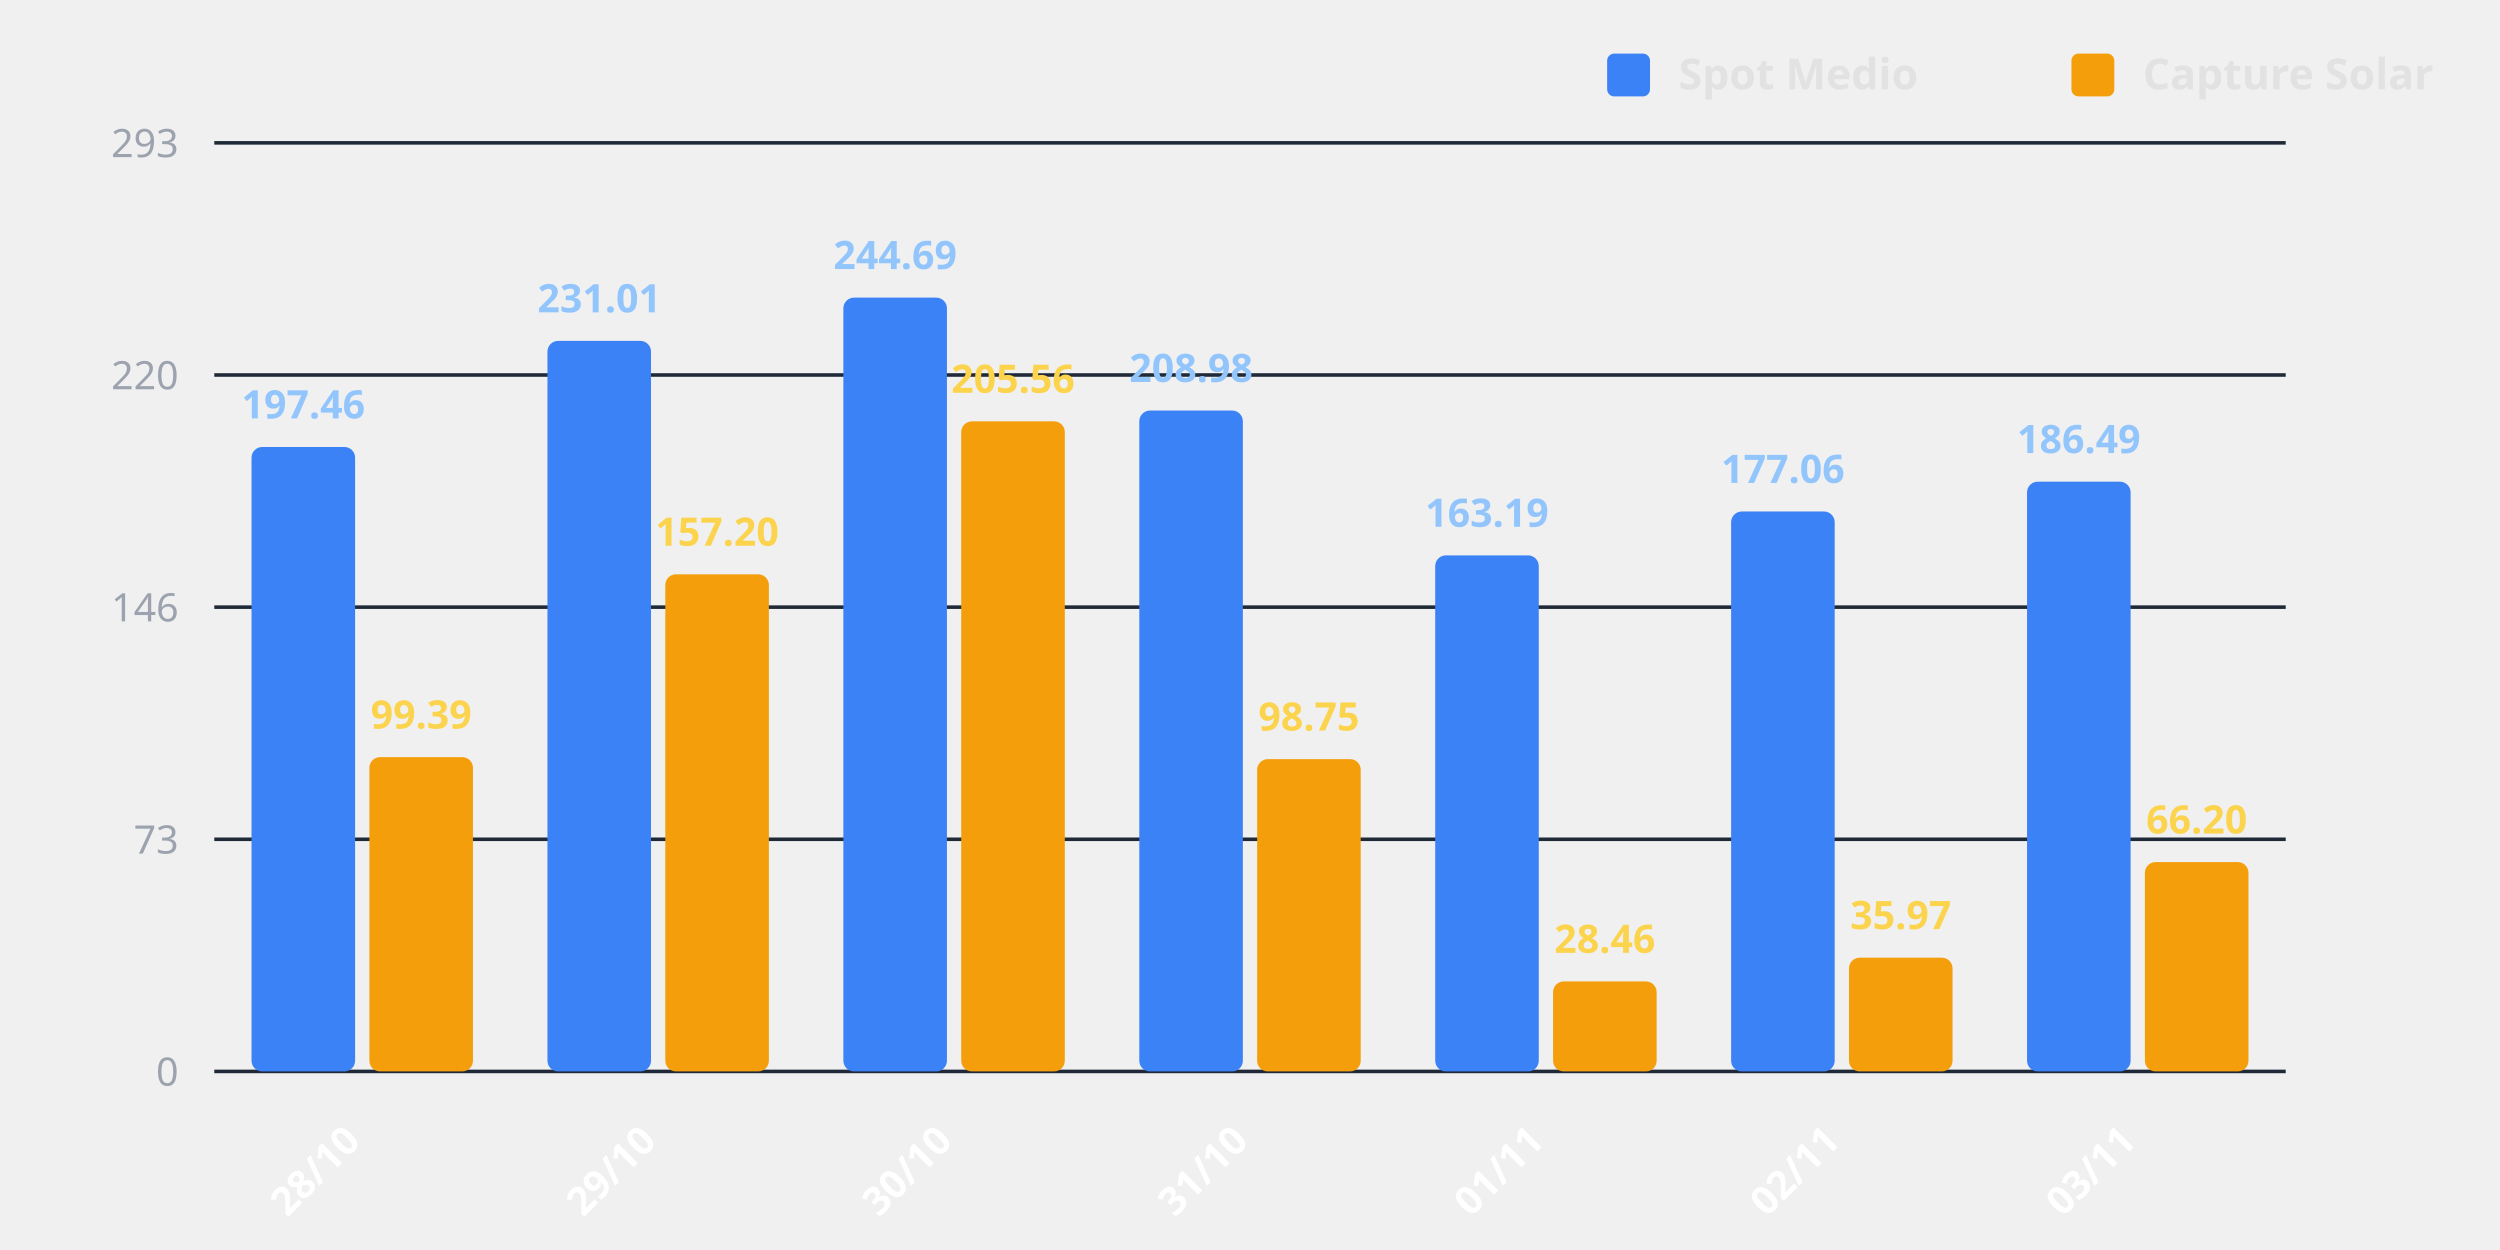
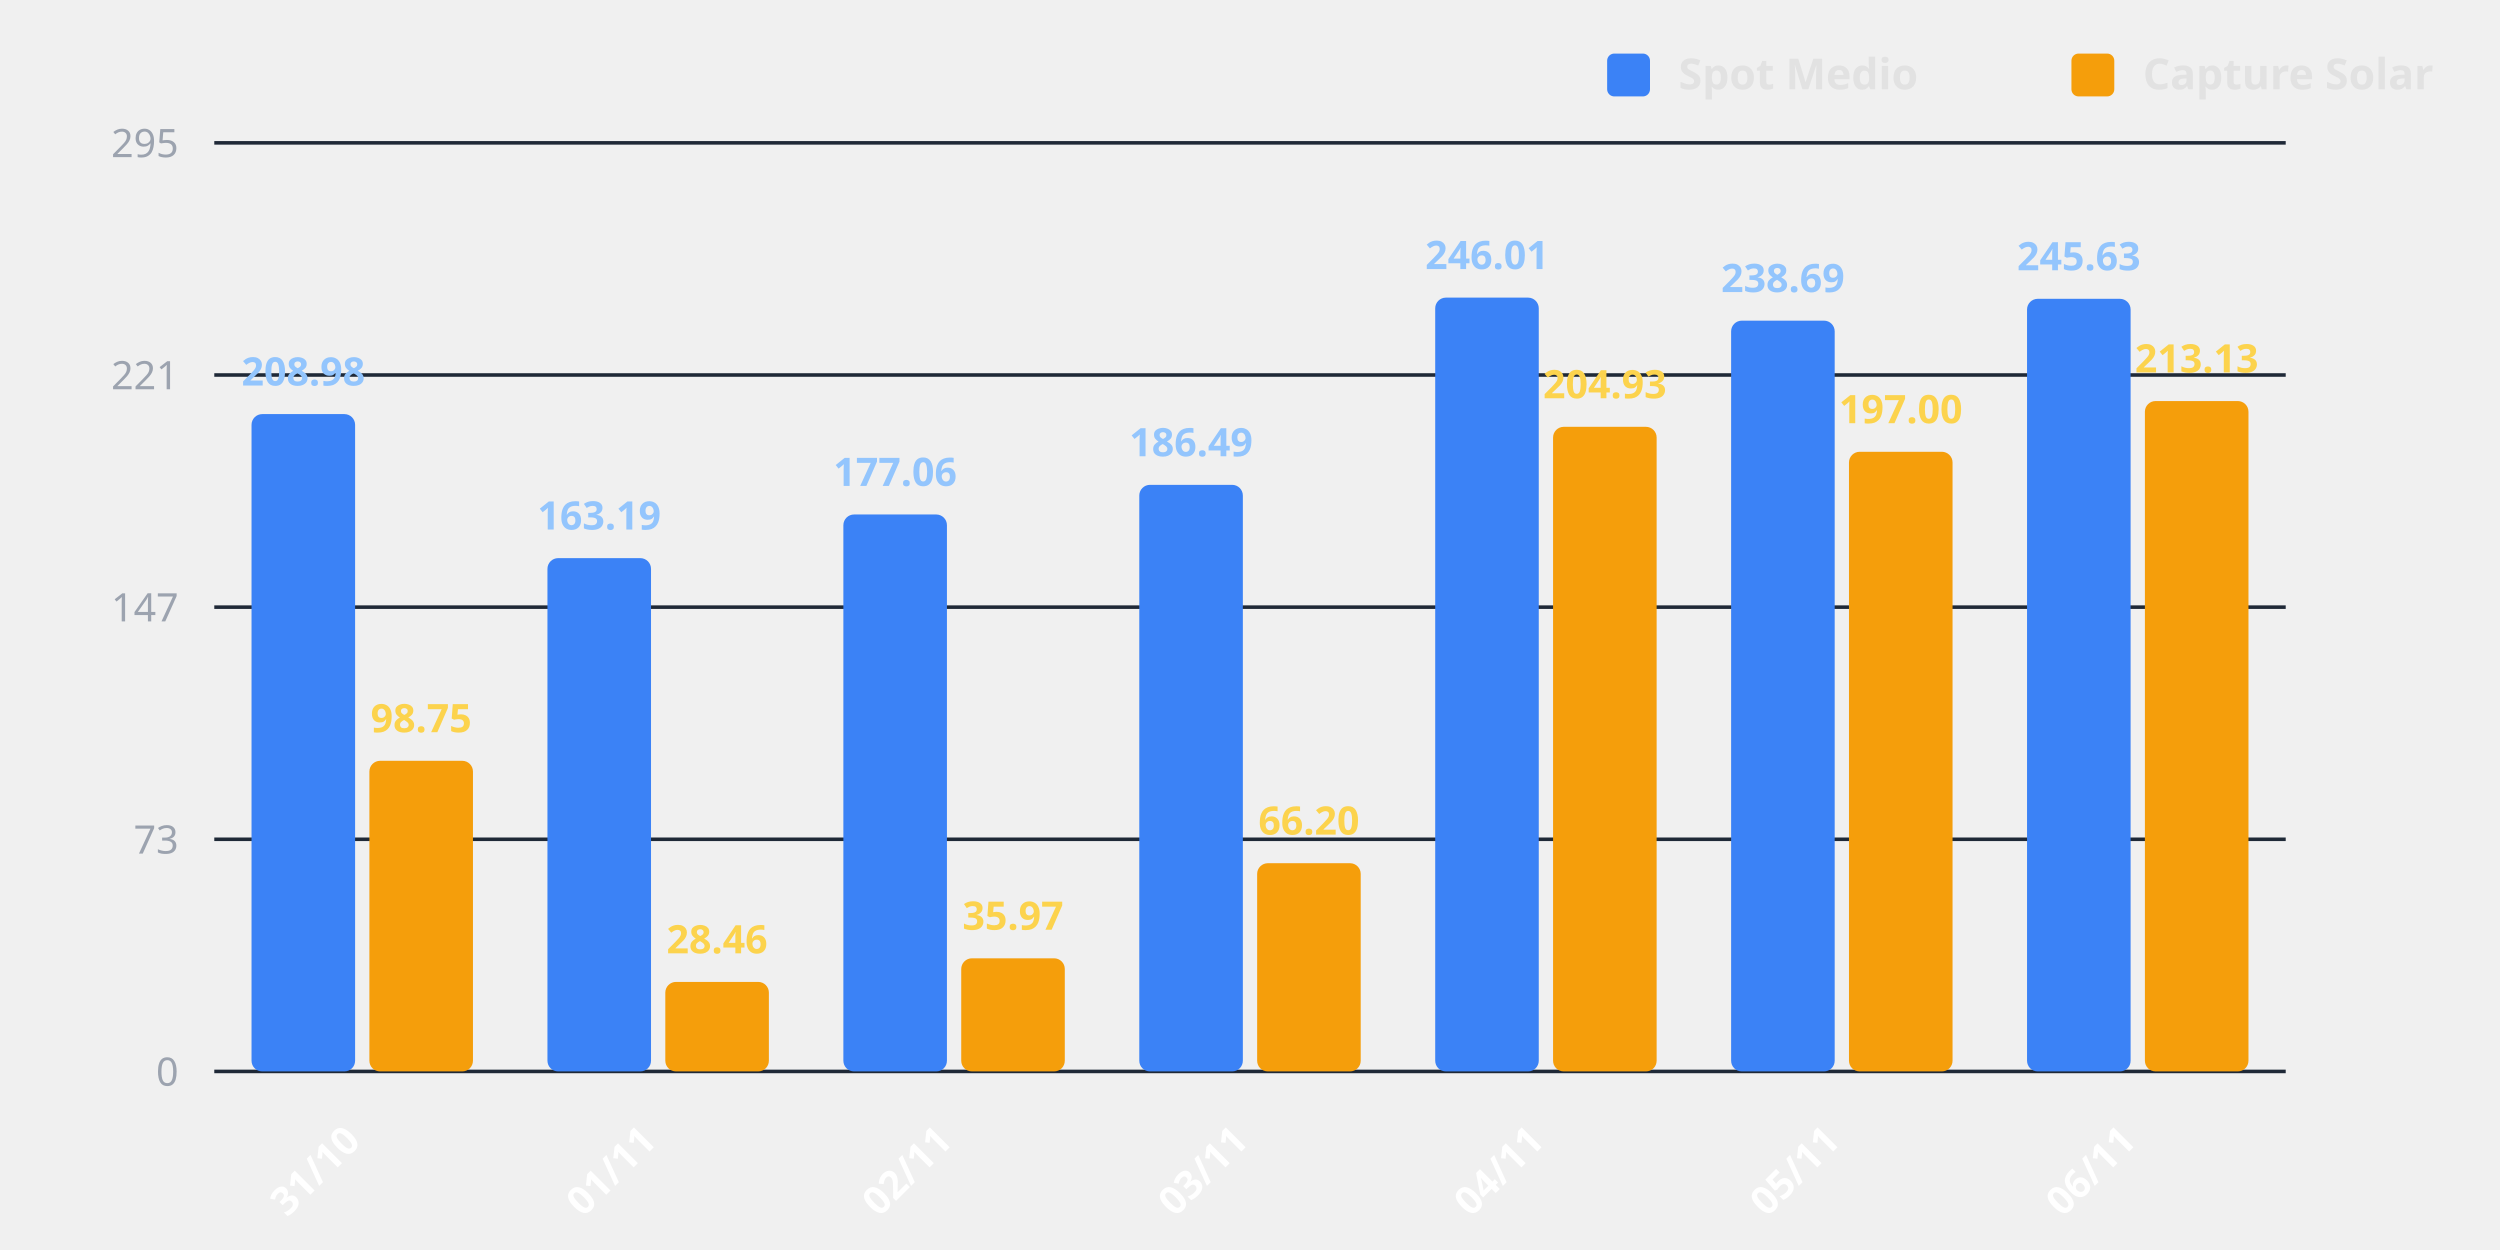
<svg xmlns="http://www.w3.org/2000/svg" viewBox="0 0 700 350" style="font-family: sans-serif; background-color: #0b0f19;">
  <rect x="450" y="15" width="12" height="12" fill="#3b82f6" rx="2" />
  <text x="470" y="25" font-size="12" fill="#e2e2e2" font-weight="bold">Spot Medio</text>
  <rect x="580" y="15" width="12" height="12" fill="#f59e0b" rx="2" />
  <text x="600" y="25" font-size="12" fill="#e2e2e2" font-weight="bold">Capture Solar</text>
  <line x1="60" y1="300.0" x2="640" y2="300.0" stroke="#1f2937" stroke-width="1" />
  <text x="50" y="304.0" text-anchor="end" font-size="11" fill="#9ca3af">0</text>
  <line x1="60" y1="235.0" x2="640" y2="235.0" stroke="#1f2937" stroke-width="1" />
  <text x="50" y="239.0" text-anchor="end" font-size="11" fill="#9ca3af">73</text>
  <line x1="60" y1="170.0" x2="640" y2="170.0" stroke="#1f2937" stroke-width="1" />
-   <text x="50" y="174.0" text-anchor="end" font-size="11" fill="#9ca3af">146</text>
+   <text x="50" y="174.0" text-anchor="end" font-size="11" fill="#9ca3af">147</text>
  <line x1="60" y1="105.0" x2="640" y2="105.0" stroke="#1f2937" stroke-width="1" />
-   <text x="50" y="109.0" text-anchor="end" font-size="11" fill="#9ca3af">220</text>
+   <text x="50" y="109.0" text-anchor="end" font-size="11" fill="#9ca3af">221</text>
  <line x1="60" y1="40.0" x2="640" y2="40.0" stroke="#1f2937" stroke-width="1" />
-   <text x="50" y="44.0" text-anchor="end" font-size="11" fill="#9ca3af">293</text>
-   <text x="101.429" y="320" text-anchor="end" transform="rotate(-45, 101.4286, 320)" font-size="11" font-weight="bold" fill="#ffffff">28/10</text>
-   <rect x="70.429" y="125.154" width="29.0" height="174.846" fill="#3b82f6" rx="3" />
-   <text x="84.929" y="117.154" text-anchor="middle" font-size="11" font-weight="bold" fill="#93c5fd">197.46</text>
-   <rect x="103.429" y="211.994" width="29.0" height="88.006" fill="#f59e0b" rx="3" />
-   <text x="117.929" y="203.994" text-anchor="middle" font-size="11" font-weight="bold" fill="#fcd34d">99.39</text>
-   <text x="184.286" y="320" text-anchor="end" transform="rotate(-45, 184.2857, 320)" font-size="11" font-weight="bold" fill="#ffffff">29/10</text>
-   <rect x="153.286" y="95.448" width="29.0" height="204.552" fill="#3b82f6" rx="3" />
-   <text x="167.786" y="87.448" text-anchor="middle" font-size="11" font-weight="bold" fill="#93c5fd">231.01</text>
-   <rect x="186.286" y="160.805" width="29.0" height="139.195" fill="#f59e0b" rx="3" />
-   <text x="200.786" y="152.805" text-anchor="middle" font-size="11" font-weight="bold" fill="#fcd34d">157.20</text>
-   <text x="267.143" y="320" text-anchor="end" transform="rotate(-45, 267.1429, 320)" font-size="11" font-weight="bold" fill="#ffffff">30/10</text>
-   <rect x="236.143" y="83.333" width="29.0" height="216.667" fill="#3b82f6" rx="3" />
-   <text x="250.643" y="75.333" text-anchor="middle" font-size="11" font-weight="bold" fill="#93c5fd">244.69</text>
-   <rect x="269.143" y="117.981" width="29.0" height="182.019" fill="#f59e0b" rx="3" />
-   <text x="283.643" y="109.981" text-anchor="middle" font-size="11" font-weight="bold" fill="#fcd34d">205.56</text>
-   <text x="350.0" y="320" text-anchor="end" transform="rotate(-45, 350.0, 320)" font-size="11" font-weight="bold" fill="#ffffff">31/10</text>
-   <rect x="319.0" y="114.957" width="29.0" height="185.043" fill="#3b82f6" rx="3" />
-   <text x="333.5" y="106.957" text-anchor="middle" font-size="11" font-weight="bold" fill="#93c5fd">208.98</text>
-   <rect x="352.0" y="212.556" width="29.0" height="87.444" fill="#f59e0b" rx="3" />
-   <text x="366.5" y="204.556" text-anchor="middle" font-size="11" font-weight="bold" fill="#fcd34d">98.75</text>
-   <text x="432.857" y="320" text-anchor="end" transform="rotate(-45, 432.8571, 320)" font-size="11" font-weight="bold" fill="#ffffff">01/11</text>
-   <rect x="401.857" y="155.503" width="29.0" height="144.497" fill="#3b82f6" rx="3" />
-   <text x="416.357" y="147.503" text-anchor="middle" font-size="11" font-weight="bold" fill="#93c5fd">163.19</text>
-   <rect x="434.857" y="274.798" width="29.0" height="25.202" fill="#f59e0b" rx="3" />
-   <text x="449.357" y="266.798" text-anchor="middle" font-size="11" font-weight="bold" fill="#fcd34d">28.46</text>
-   <text x="515.714" y="320" text-anchor="end" transform="rotate(-45, 515.7143, 320)" font-size="11" font-weight="bold" fill="#ffffff">02/11</text>
-   <rect x="484.714" y="143.215" width="29.0" height="156.785" fill="#3b82f6" rx="3" />
-   <text x="499.214" y="135.215" text-anchor="middle" font-size="11" font-weight="bold" fill="#93c5fd">177.06</text>
-   <rect x="517.714" y="268.153" width="29.0" height="31.847" fill="#f59e0b" rx="3" />
-   <text x="532.214" y="260.153" text-anchor="middle" font-size="11" font-weight="bold" fill="#fcd34d">35.97</text>
-   <text x="598.571" y="320" text-anchor="end" transform="rotate(-45, 598.5714, 320)" font-size="11" font-weight="bold" fill="#ffffff">03/11</text>
-   <rect x="567.571" y="134.87" width="29.0" height="165.13" fill="#3b82f6" rx="3" />
-   <text x="582.071" y="126.87" text-anchor="middle" font-size="11" font-weight="bold" fill="#93c5fd">186.49</text>
-   <rect x="600.571" y="241.384" width="29.0" height="58.616" fill="#f59e0b" rx="3" />
-   <text x="615.071" y="233.384" text-anchor="middle" font-size="11" font-weight="bold" fill="#fcd34d">66.20</text>
+   <text x="50" y="44.0" text-anchor="end" font-size="11" fill="#9ca3af">295</text>
+   <text x="101.429" y="320" text-anchor="end" transform="rotate(-45, 101.4286, 320)" font-size="11" font-weight="bold" fill="#ffffff">31/10</text>
+   <rect x="70.429" y="115.947" width="29.0" height="184.053" fill="#3b82f6" rx="3" />
+   <text x="84.929" y="107.947" text-anchor="middle" font-size="11" font-weight="bold" fill="#93c5fd">208.98</text>
+   <rect x="103.429" y="213.024" width="29.0" height="86.976" fill="#f59e0b" rx="3" />
+   <text x="117.929" y="205.024" text-anchor="middle" font-size="11" font-weight="bold" fill="#fcd34d">98.75</text>
+   <text x="184.286" y="320" text-anchor="end" transform="rotate(-45, 184.2857, 320)" font-size="11" font-weight="bold" fill="#ffffff">01/11</text>
+   <rect x="153.286" y="156.276" width="29.0" height="143.724" fill="#3b82f6" rx="3" />
+   <text x="167.786" y="148.276" text-anchor="middle" font-size="11" font-weight="bold" fill="#93c5fd">163.19</text>
+   <rect x="186.286" y="274.933" width="29.0" height="25.067" fill="#f59e0b" rx="3" />
+   <text x="200.786" y="266.933" text-anchor="middle" font-size="11" font-weight="bold" fill="#fcd34d">28.46</text>
+   <text x="267.143" y="320" text-anchor="end" transform="rotate(-45, 267.1429, 320)" font-size="11" font-weight="bold" fill="#ffffff">02/11</text>
+   <rect x="236.143" y="144.054" width="29.0" height="155.946" fill="#3b82f6" rx="3" />
+   <text x="250.643" y="136.054" text-anchor="middle" font-size="11" font-weight="bold" fill="#93c5fd">177.06</text>
+   <rect x="269.143" y="268.324" width="29.0" height="31.676" fill="#f59e0b" rx="3" />
+   <text x="283.643" y="260.324" text-anchor="middle" font-size="11" font-weight="bold" fill="#fcd34d">35.97</text>
+   <text x="350.0" y="320" text-anchor="end" transform="rotate(-45, 350.0, 320)" font-size="11" font-weight="bold" fill="#ffffff">03/11</text>
+   <rect x="319.0" y="135.754" width="29.0" height="164.246" fill="#3b82f6" rx="3" />
+   <text x="333.5" y="127.754" text-anchor="middle" font-size="11" font-weight="bold" fill="#93c5fd">186.49</text>
+   <rect x="352.0" y="241.698" width="29.0" height="58.302" fill="#f59e0b" rx="3" />
+   <text x="366.5" y="233.698" text-anchor="middle" font-size="11" font-weight="bold" fill="#fcd34d">66.20</text>
+   <text x="432.857" y="320" text-anchor="end" transform="rotate(-45, 432.8571, 320)" font-size="11" font-weight="bold" fill="#ffffff">04/11</text>
+   <rect x="401.857" y="83.333" width="29.0" height="216.667" fill="#3b82f6" rx="3" />
+   <text x="416.357" y="75.333" text-anchor="middle" font-size="11" font-weight="bold" fill="#93c5fd">246.01</text>
+   <rect x="434.857" y="119.509" width="29.0" height="180.491" fill="#f59e0b" rx="3" />
+   <text x="449.357" y="111.509" text-anchor="middle" font-size="11" font-weight="bold" fill="#fcd34d">204.93</text>
+   <text x="515.714" y="320" text-anchor="end" transform="rotate(-45, 515.7143, 320)" font-size="11" font-weight="bold" fill="#ffffff">05/11</text>
+   <rect x="484.714" y="89.78" width="29.0" height="210.22" fill="#3b82f6" rx="3" />
+   <text x="499.214" y="81.78" text-anchor="middle" font-size="11" font-weight="bold" fill="#93c5fd">238.69</text>
+   <rect x="517.714" y="126.497" width="29.0" height="173.503" fill="#f59e0b" rx="3" />
+   <text x="532.214" y="118.497" text-anchor="middle" font-size="11" font-weight="bold" fill="#fcd34d">197.00</text>
+   <text x="598.571" y="320" text-anchor="end" transform="rotate(-45, 598.5714, 320)" font-size="11" font-weight="bold" fill="#ffffff">06/11</text>
+   <rect x="567.571" y="83.667" width="29.0" height="216.333" fill="#3b82f6" rx="3" />
+   <text x="582.071" y="75.667" text-anchor="middle" font-size="11" font-weight="bold" fill="#93c5fd">245.63</text>
+   <rect x="600.571" y="112.291" width="29.0" height="187.709" fill="#f59e0b" rx="3" />
+   <text x="615.071" y="104.291" text-anchor="middle" font-size="11" font-weight="bold" fill="#fcd34d">213.13</text>
</svg>
